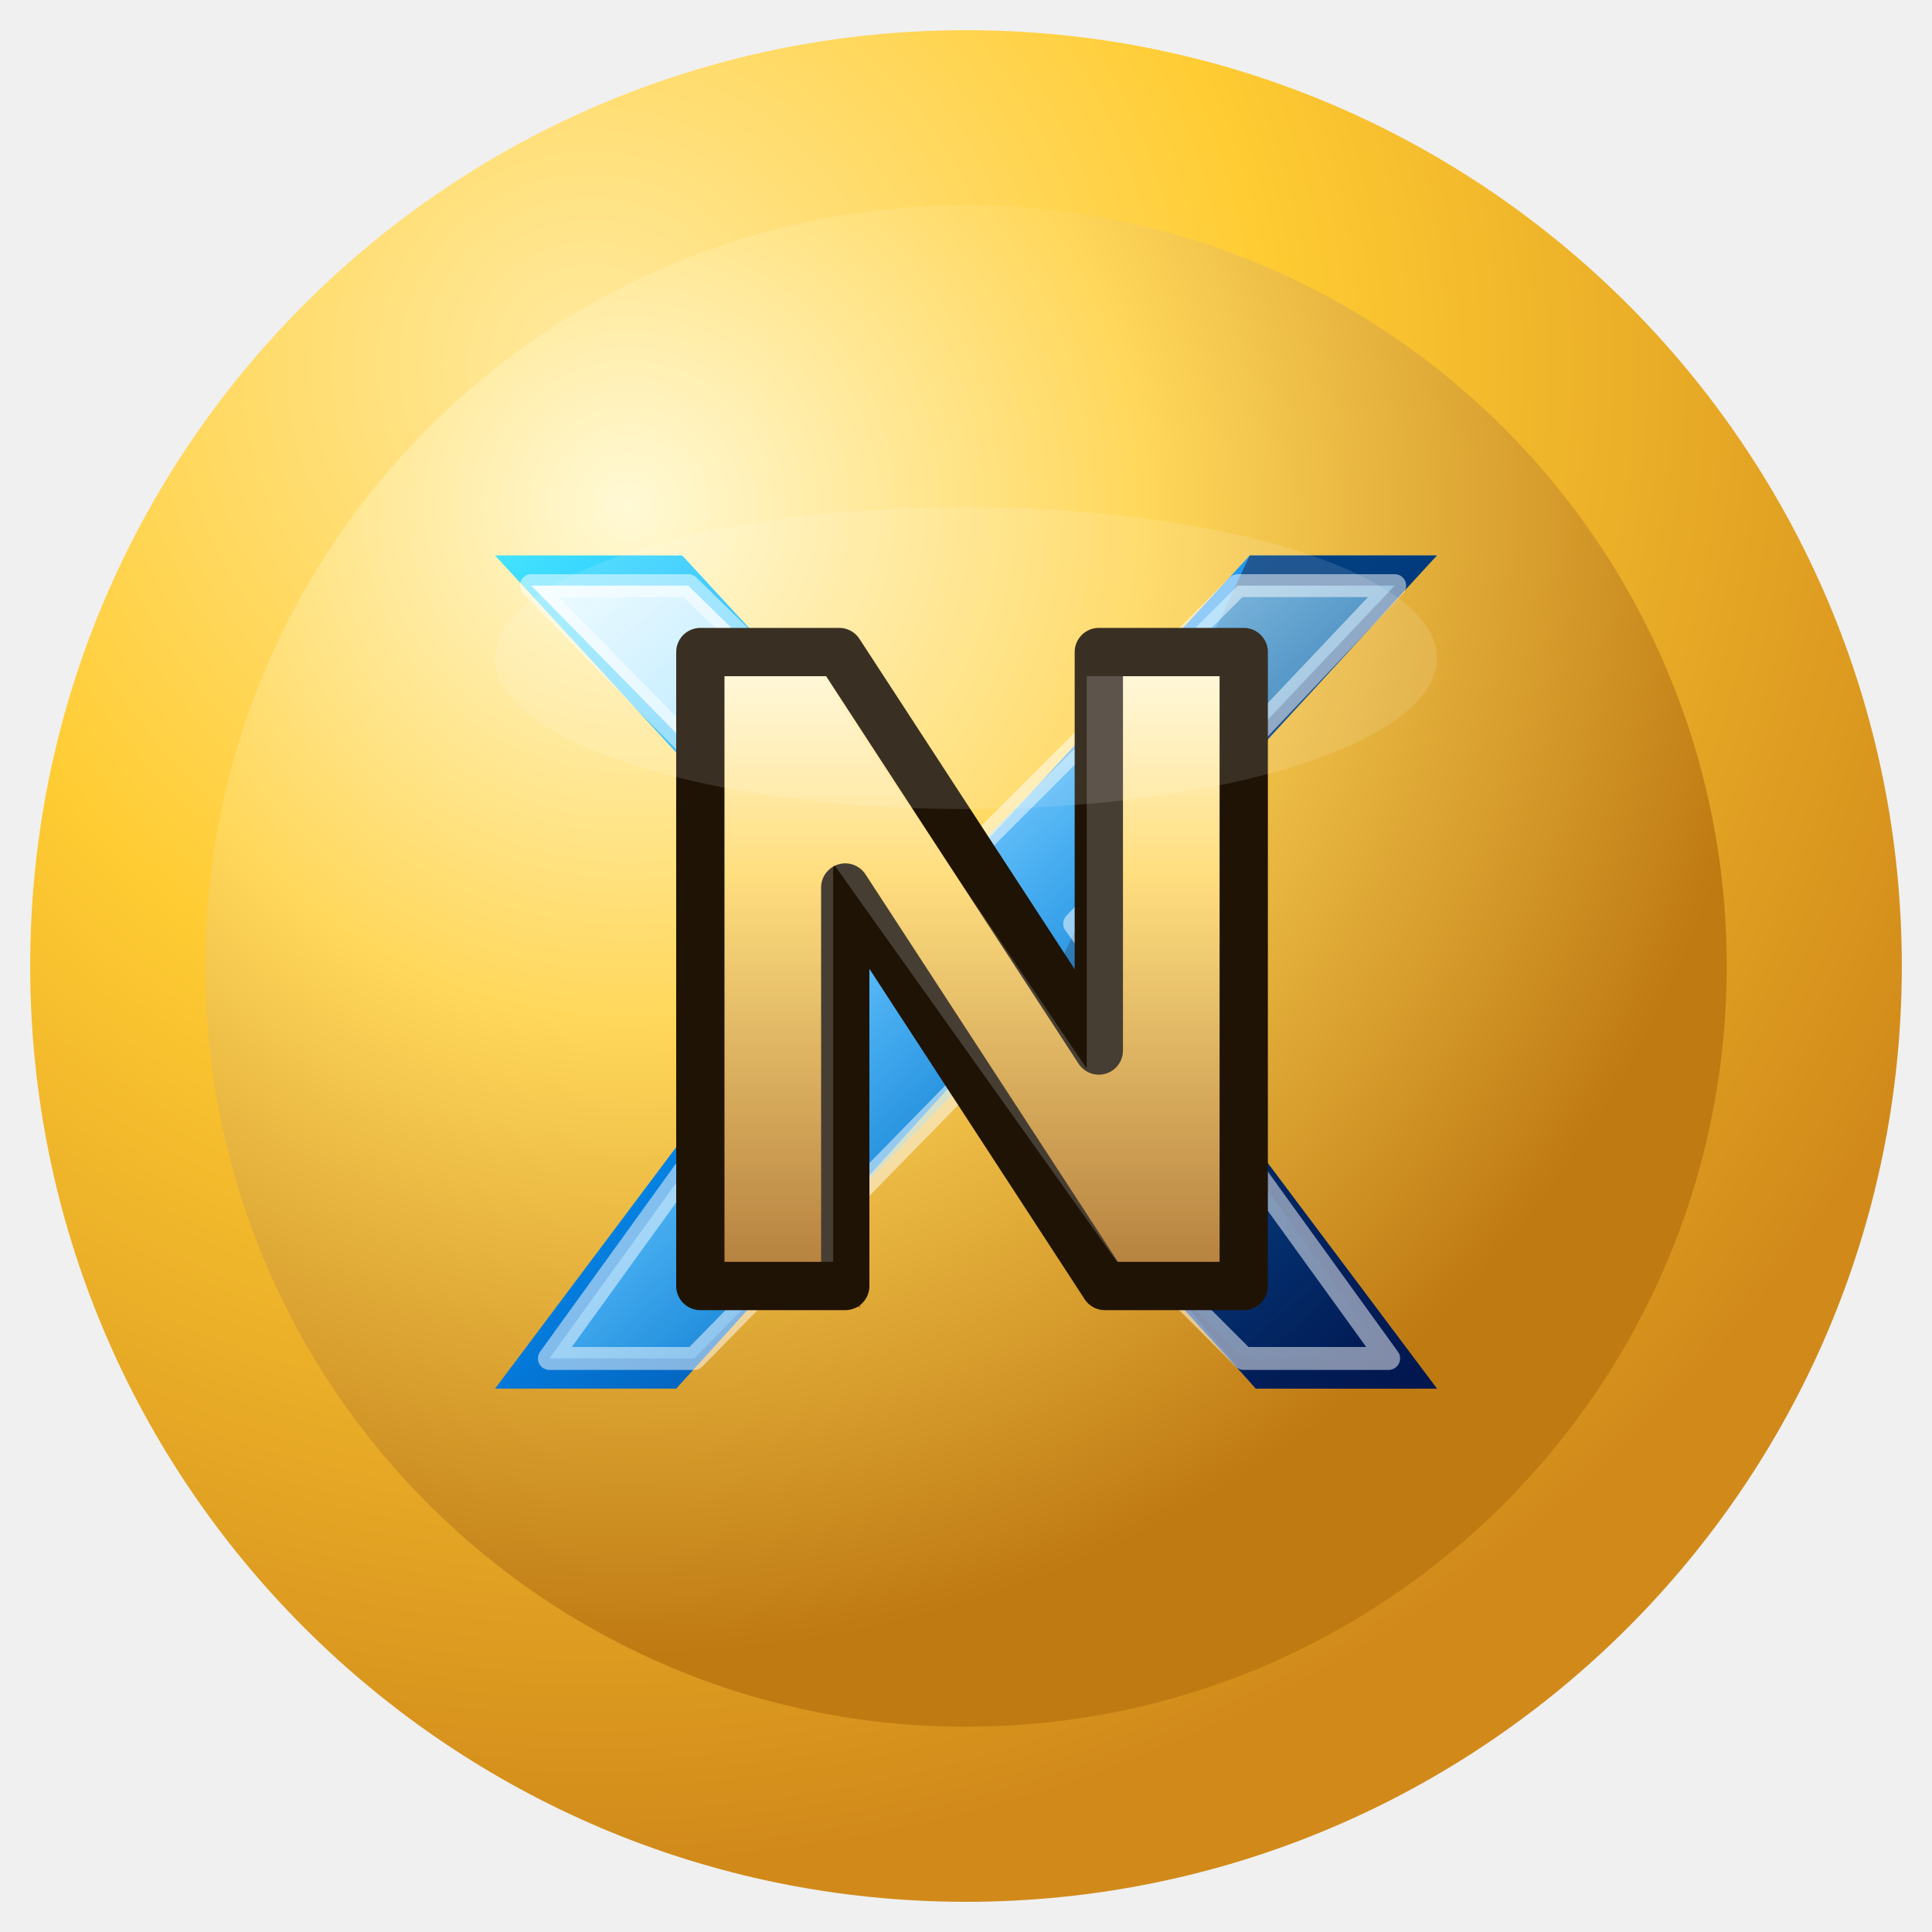
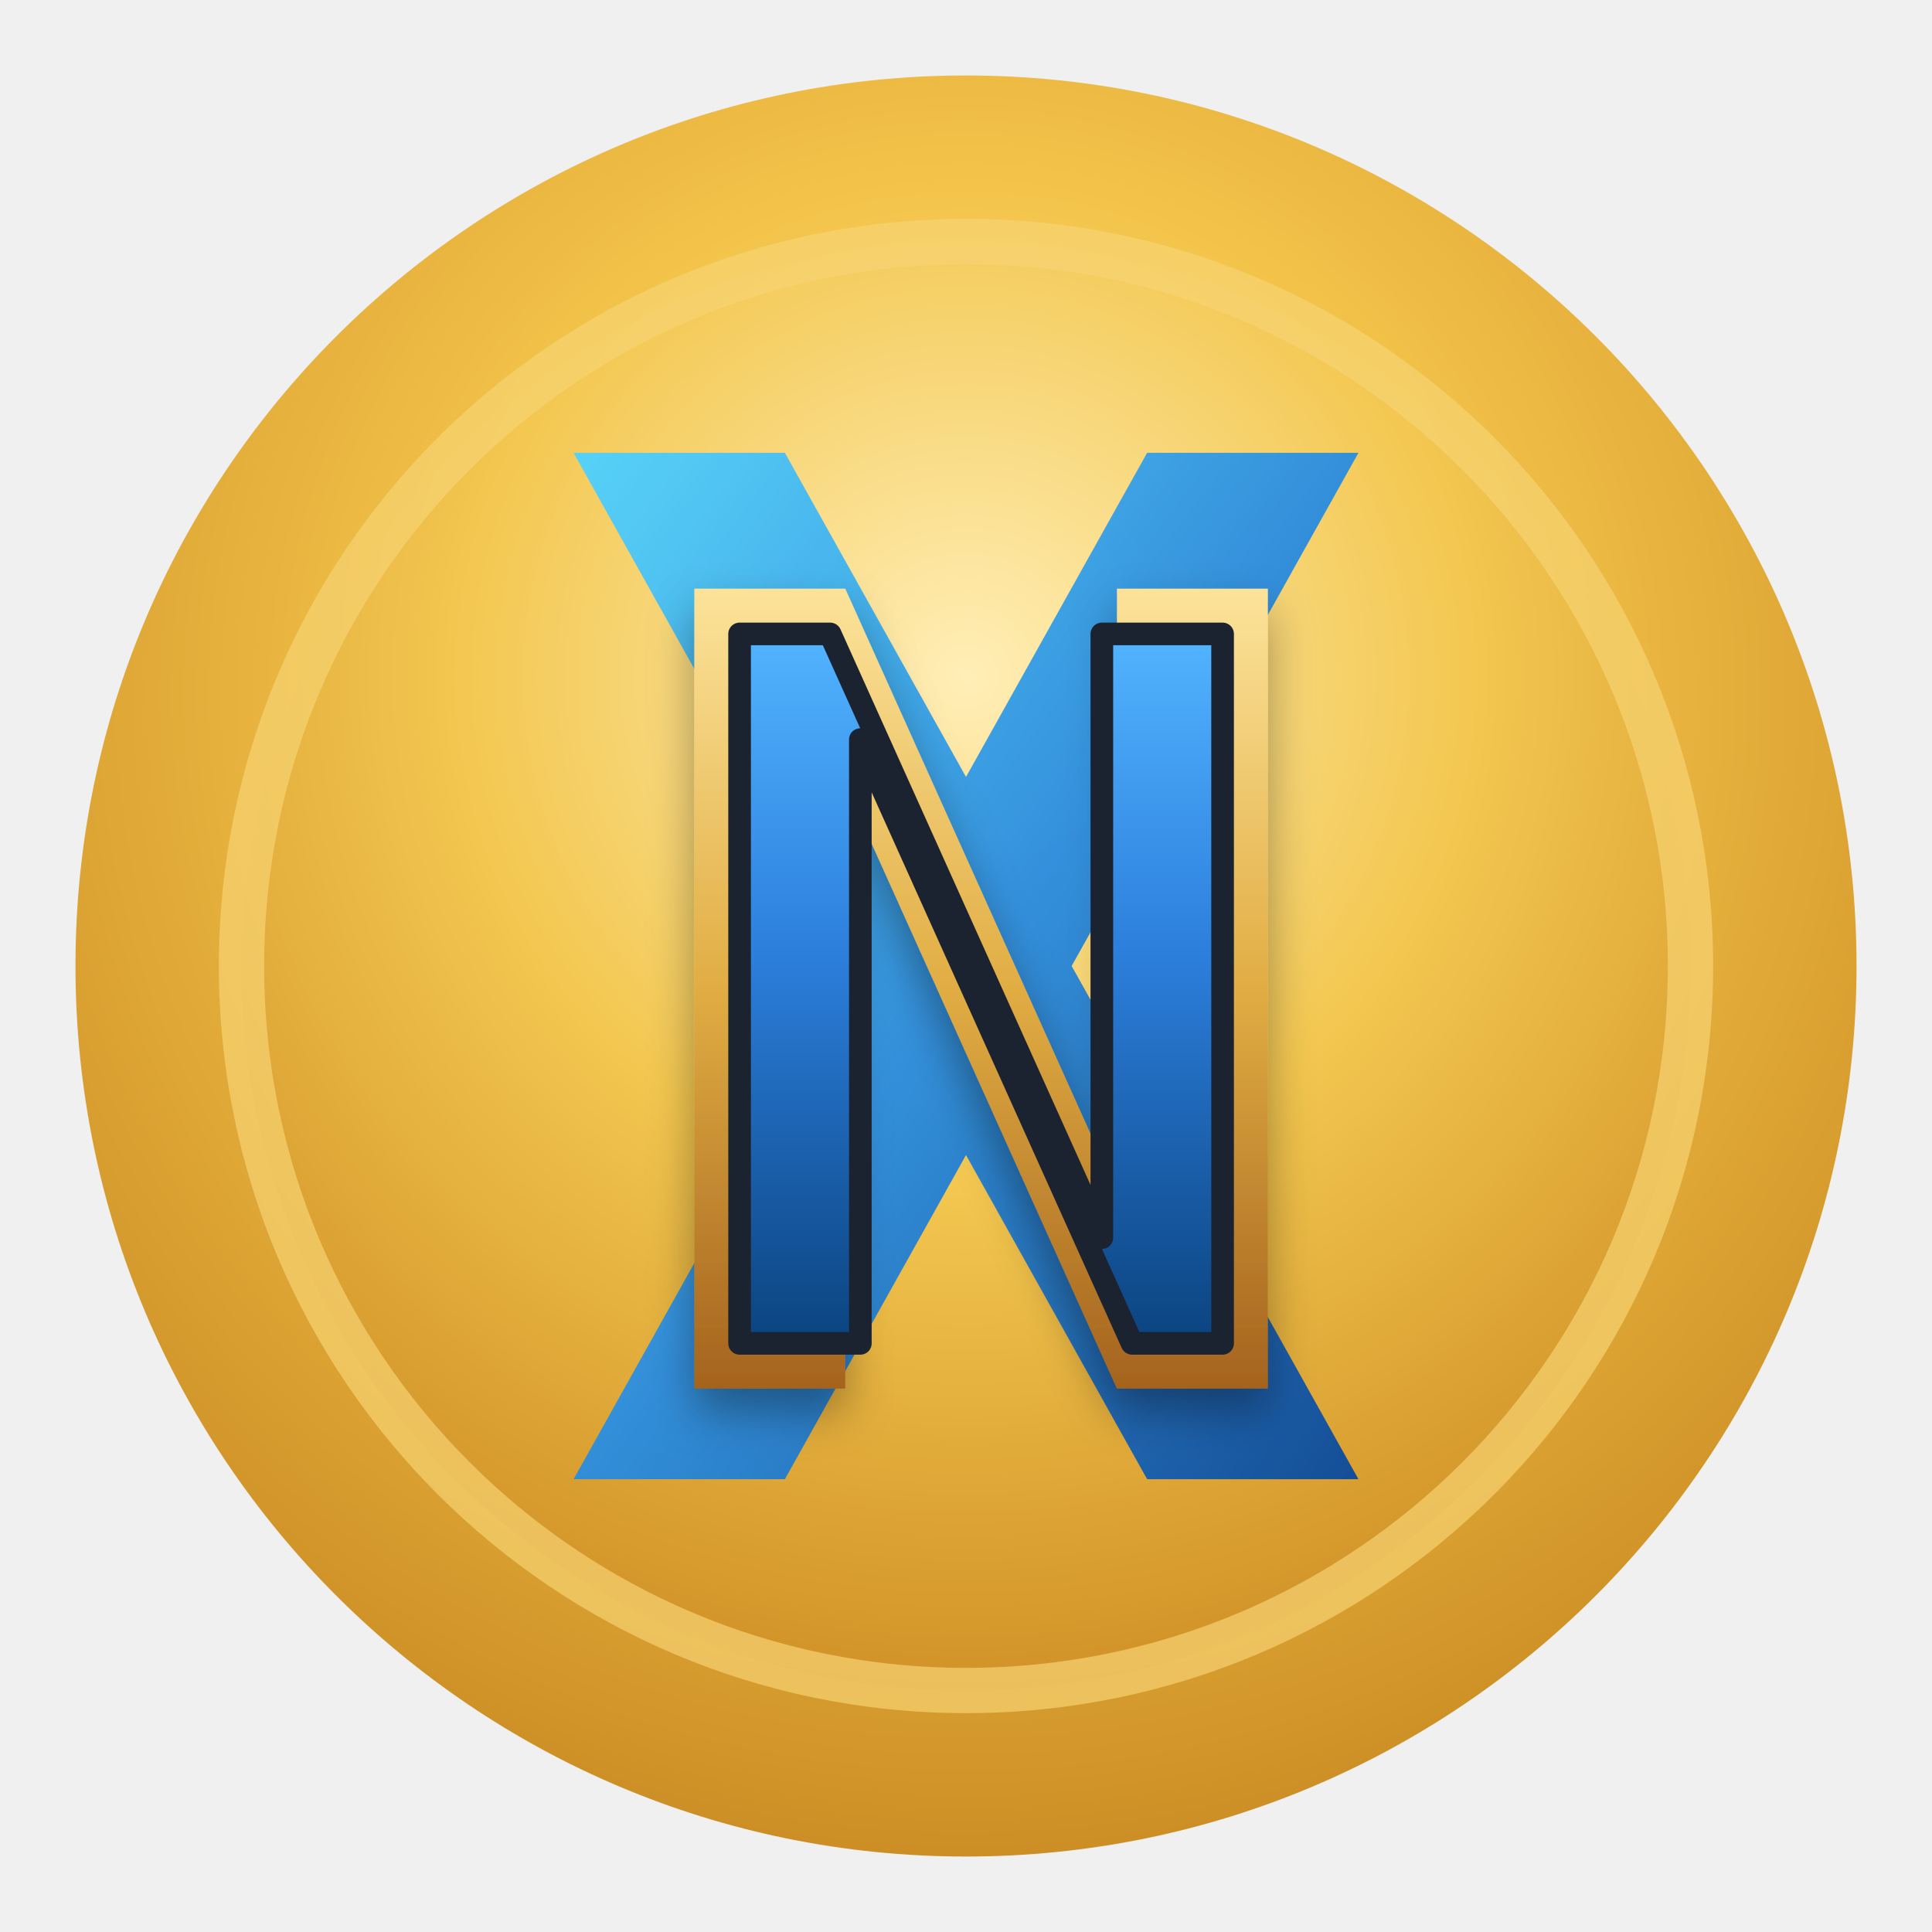
- <svg xmlns="http://www.w3.org/2000/svg" width="32" height="32" viewBox="0 0 32 32">
+ <svg xmlns="http://www.w3.org/2000/svg" width="256" height="256" viewBox="0 0 256 256">
  <defs>
-     <radialGradient id="goldOuter" cx="30%" cy="18%" r="80%">
-       <stop offset="0%" stop-color="#FFEAA0" />
-       <stop offset="45%" stop-color="#FFCC33" />
-       <stop offset="100%" stop-color="#D18A1A" />
+     <radialGradient id="coinFill" cx="50%" cy="35%" r="70%">
+       <stop offset="0%" stop-color="#ffe9a3" />
+       <stop offset="40%" stop-color="#f4c44a" />
+       <stop offset="100%" stop-color="#c6861f" />
    </radialGradient>
-     <radialGradient id="goldInner" cx="28%" cy="20%" r="75%">
-       <stop offset="0%" stop-color="#FFF9D5" />
-       <stop offset="45%" stop-color="#FFD75A" />
-       <stop offset="100%" stop-color="#BF7A12" />
+     <radialGradient id="innerFill" cx="50%" cy="30%" r="70%">
+       <stop offset="0%" stop-color="#ffeeb6" />
+       <stop offset="50%" stop-color="#f3c750" />
+       <stop offset="100%" stop-color="#d19227" />
    </radialGradient>
-     <linearGradient id="blueBase" x1="0%" y1="0%" x2="100%" y2="100%">
-       <stop offset="0%" stop-color="#3FE2FF" />
-       <stop offset="35%" stop-color="#0094FF" />
-       <stop offset="100%" stop-color="#001A66" />
+     <linearGradient id="xFill" x1="0%" y1="0%" x2="100%" y2="100%">
+       <stop offset="0%" stop-color="#4fd2ff" />
+       <stop offset="50%" stop-color="#2a8de0" />
+       <stop offset="100%" stop-color="#0b4a9c" />
    </linearGradient>
-     <linearGradient id="bluePanel" x1="0%" y1="0%" x2="100%" y2="100%">
-       <stop offset="0%" stop-color="#FFFFFF" stop-opacity="0.95" />
-       <stop offset="30%" stop-color="#C7EDFF" stop-opacity="0.85" />
-       <stop offset="70%" stop-color="#29B8FF" stop-opacity="0.25" />
-       <stop offset="100%" stop-color="#0060C0" stop-opacity="0" />
+     <linearGradient id="nFill" x1="0%" y1="0%" x2="0%" y2="100%">
+       <stop offset="0%" stop-color="#52b4ff" />
+       <stop offset="45%" stop-color="#2c7fdc" />
+       <stop offset="100%" stop-color="#0b437f" />
    </linearGradient>
-     <linearGradient id="goldN" x1="0%" y1="0%" x2="0%" y2="100%">
-       <stop offset="0%" stop-color="#FFF8D5" />
-       <stop offset="35%" stop-color="#FFD763" />
-       <stop offset="100%" stop-color="#A26112" />
+     <linearGradient id="nEdge" x1="0%" y1="0%" x2="0%" y2="100%">
+       <stop offset="0%" stop-color="#fce39a" />
+       <stop offset="50%" stop-color="#e1ad43" />
+       <stop offset="100%" stop-color="#a4631e" />
    </linearGradient>
+     <filter id="nShadow" x="-20%" y="-20%" width="140%" height="140%">
+       <feDropShadow dx="0" dy="3" stdDeviation="3" flood-color="#000000" flood-opacity="0.35" />
+     </filter>
  </defs>
-   <circle cx="16" cy="16" r="15.5" fill="url(#goldOuter)" />
-   <circle cx="16" cy="16" r="12.6" fill="url(#goldInner)" />
-   <path d="     M 8.2 9.2     L 11.3 9.2     L 16.0 14.3     L 20.7 9.2     L 23.8 9.2     L 18.1 15.4     L 23.8 23.0     L 20.8 23.0     L 16.0 17.7     L 11.2 23.0     L 8.2 23.0     L 13.9 15.4     Z" fill="url(#blueBase)" opacity="0.98" />
-   <path d="     M 20.7 9.2     L 23.8 9.2     L 18.1 15.4     L 23.8 23.0     L 20.8 23.0     L 16.6 18.0     Z" fill="#00123F" opacity="0.6" />
-   <path d="     M 8.8 9.7     L 11.4 9.7     L 16.0 14.2     L 20.5 9.7     L 23.1 9.7     L 17.8 15.3     L 23.0 22.5     L 20.6 22.5     L 16.0 17.9     L 11.5 22.5     L 9.1 22.5     L 14.3 15.3     Z" fill="url(#bluePanel)" opacity="0.95" />
-   <path d="     M 8.8 9.7     L 11.4 9.7     L 16.0 14.2     L 20.5 9.7     L 23.1 9.7     L 17.8 15.3     L 23.0 22.5     L 20.6 22.5     L 16.0 17.9     L 11.5 22.5     L 9.1 22.5     L 14.3 15.3     Z" fill="none" stroke="#FFFFFF" stroke-opacity="0.5" stroke-width="0.38" stroke-linejoin="round" />
-   <path d="M 11.6 21.3        L 11.6 10.8        L 13.9 10.8        L 18.2 17.4        L 18.2 10.8        L 20.6 10.8        L 20.6 21.3        L 18.3 21.3        L 14.0 14.7        L 14.0 21.3        Z" fill="#41230A" opacity="0.45" transform="translate(0.25,0.35)" />
-   <path d="M 11.6 21.3        L 11.6 10.8        L 13.9 10.8        L 18.2 17.4        L 18.2 10.8        L 20.6 10.8        L 20.6 21.3        L 18.3 21.3        L 14.0 14.7        L 14.0 21.3        Z" fill="url(#goldN)" stroke="#1F1306" stroke-width="0.8" stroke-linejoin="round" />
-   <path d="M 12.0 11.2        L 13.6 11.2        L 18.0 17.7        L 18.0 11.2        L 20.2 11.2        L 20.2 20.9        L 18.5 20.9        L 13.8 14.3        L 13.8 20.9        L 12.0 20.9        Z" fill="#FFFFFF" opacity="0.18" />
-   <ellipse cx="16" cy="10.9" rx="7.8" ry="2.5" fill="#FFFFFF" opacity="0.12" />
+   <circle cx="128" cy="128" r="118" fill="url(#coinFill)" />
+   <circle cx="128" cy="128" r="96" fill="url(#innerFill)" />
+   <circle cx="128" cy="128" r="96" fill="none" stroke="#f7d472" stroke-width="6" stroke-opacity="0.7" />
+   <g opacity="0.95">
+     <polygon fill="url(#xFill)" points="76,60 104,60 180,196 152,196" />
+     <polygon fill="url(#xFill)" points="180,60 152,60 76,196 104,196" />
+   </g>
+   <path d="M 92 184        L 92 78        L 112 78        L 148 158        L 148 78        L 168 78        L 168 184        L 148 184        L 112 104        L 112 184        Z" fill="url(#nEdge)" filter="url(#nShadow)" />
+   <path d="M 98 178        L 98 84        L 110 84        L 146 164        L 146 84        L 162 84        L 162 178        L 150 178        L 114 98        L 114 178        Z" fill="url(#nFill)" stroke="#1c2330" stroke-width="3" stroke-linejoin="round" />
</svg>
